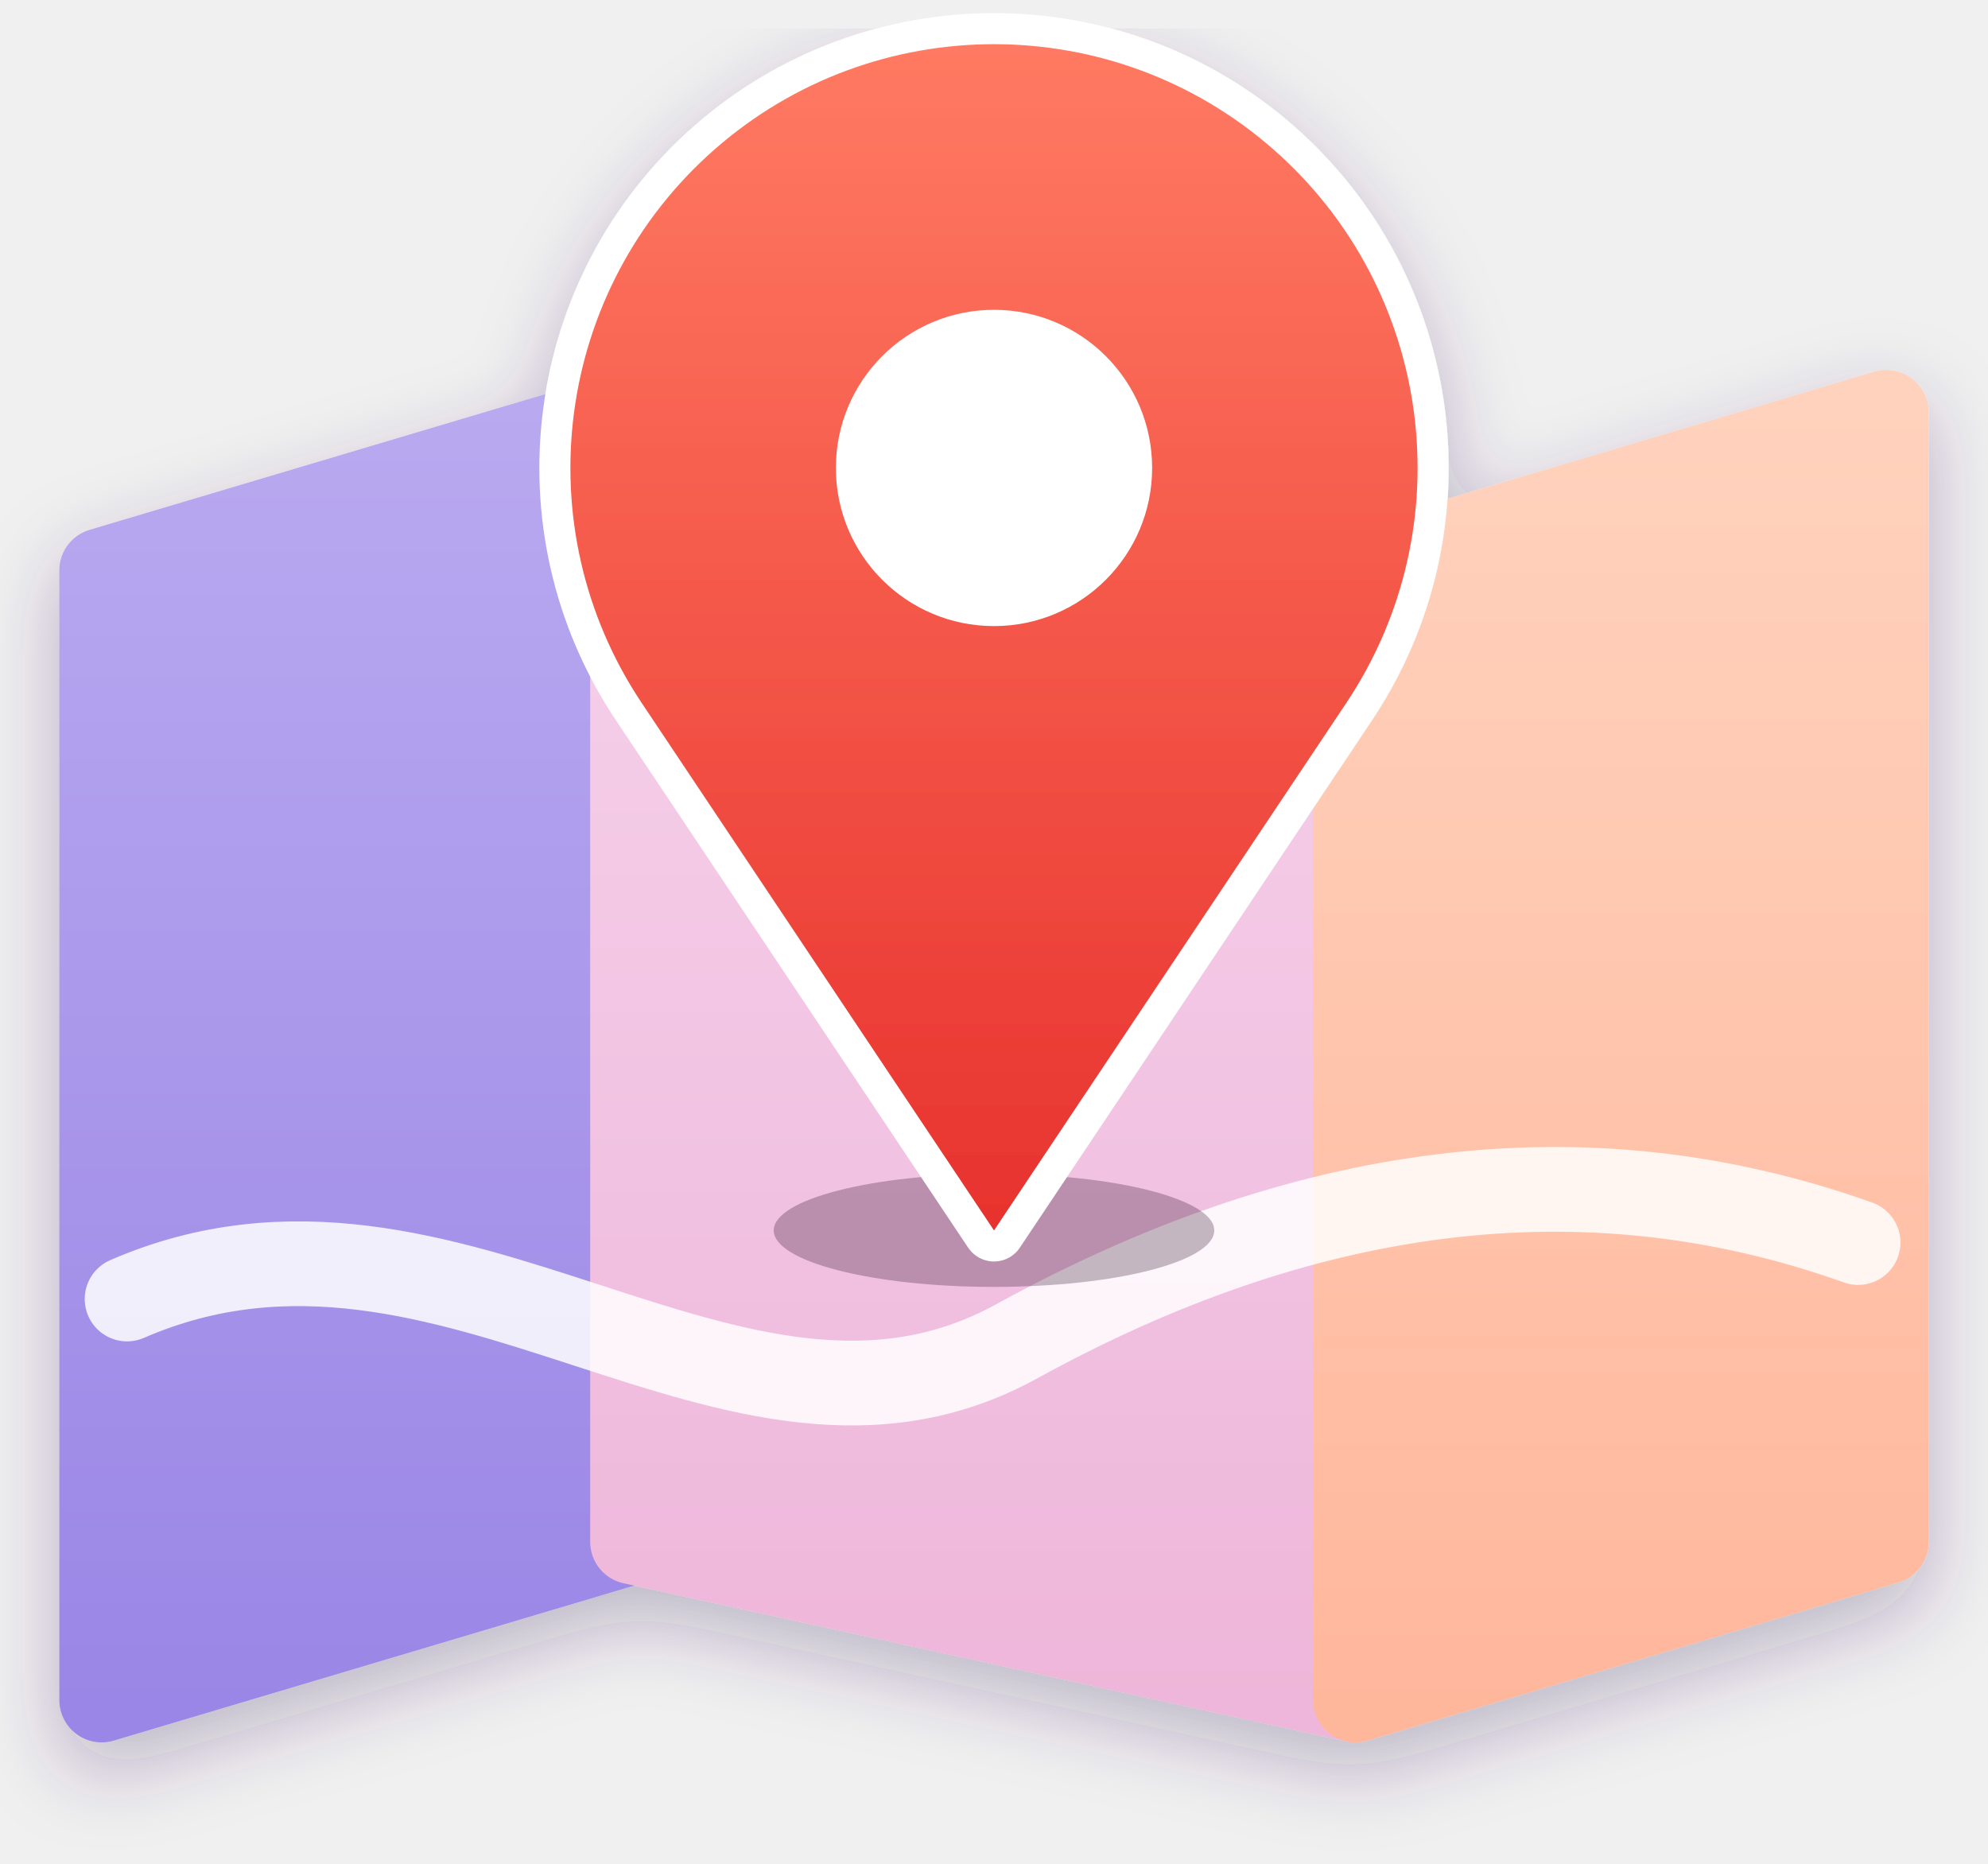
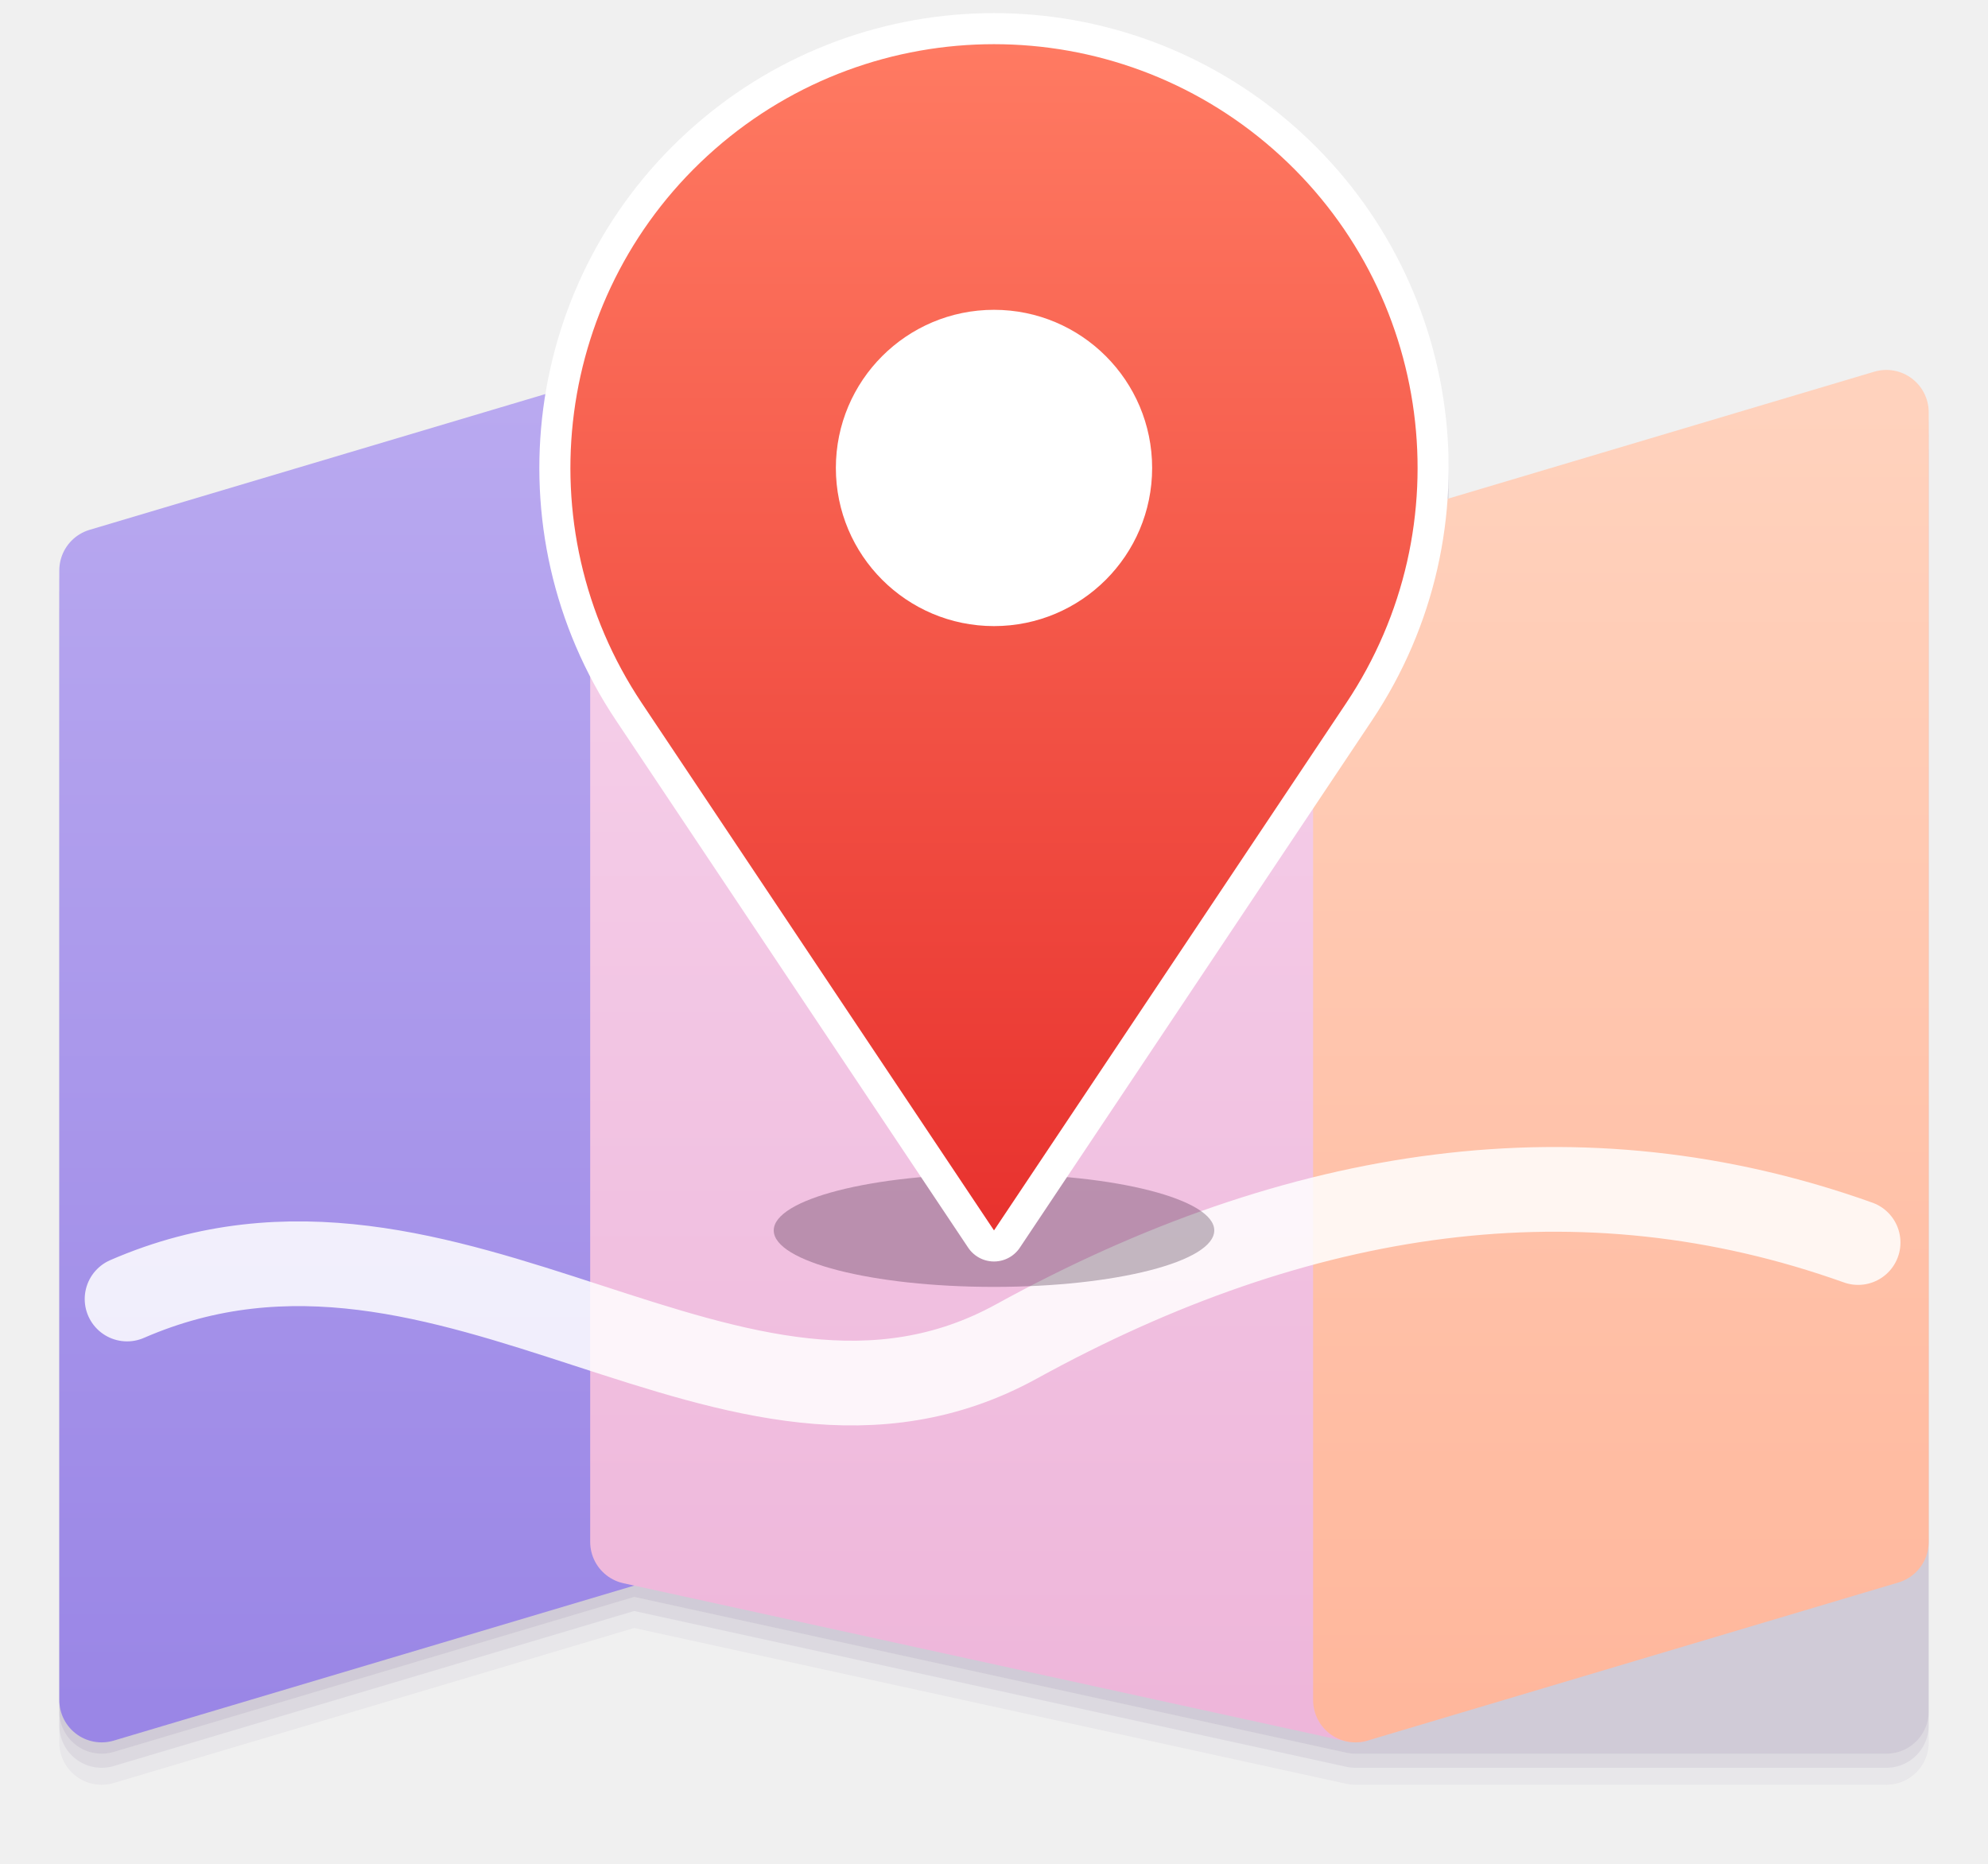
<svg xmlns="http://www.w3.org/2000/svg" width="704" height="660" viewBox="160 150 704 660">
  <defs>
    <linearGradient id="p0" x1="0" y1="0" x2="0" y2="1">
      <stop offset="0" stop-color="#b9a9f0" />
      <stop offset="1" stop-color="#9a86e6" />
    </linearGradient>
    <linearGradient id="p1" x1="0" y1="0" x2="0" y2="1">
      <stop offset="0" stop-color="#f6d3ec" />
      <stop offset="1" stop-color="#eeb6da" />
    </linearGradient>
    <linearGradient id="p2" x1="0" y1="0" x2="0" y2="1">
      <stop offset="0" stop-color="#ffd2bd" />
      <stop offset="1" stop-color="#ffb79c" />
    </linearGradient>
    <linearGradient id="pin" x1="0" y1="0" x2="0" y2="1">
      <stop offset="0" stop-color="#ff7a62" />
      <stop offset="1" stop-color="#e8322e" />
    </linearGradient>
-     <filter id="lift" x="-10%" y="-10%" width="120%" height="130%">
-       <feDropShadow dx="0" dy="10" stdDeviation="14" flood-color="#3a2060" flood-opacity="0.28" />
-     </filter>
  </defs>
-   <g filter="url(#lift)">
+   <g transform="translate(0 4)" fill="#3a2060" stroke="#3a2060" opacity="0.08">
    <g stroke-linejoin="round" stroke-width="30">
-       <polygon points="196,352 384,296 384,696 196,752" fill="url(#p0)" stroke="url(#p0)" />
-       <polygon points="384,296 640,352 640,752 384,696" fill="url(#p1)" stroke="url(#p1)" />
-       <polygon points="640,352 828,296 828,696 640,752" fill="url(#p2)" stroke="url(#p2)" />
+       <polygon points="196,352 384,296 640,352 828,296 828,752 640,752 384,696 196,752" />
    </g>
-     <path d="M 205 610 C 320 560, 420 680, 520 625 S 720 555, 818 590" fill="none" stroke="#ffffff" stroke-opacity="0.85" stroke-width="30" stroke-linecap="round" />
    <g transform="translate(0 -14.29)">
-       <ellipse cx="512" cy="600" rx="78" ry="20" fill="#2a0f2a" opacity="0.28" />
-       <path d="M 512 600 L 387.3 413.3 A 150 150 0 1 1 636.7 413.3 Z" fill="url(#pin)" stroke="#ffffff" stroke-width="22" stroke-linejoin="round" paint-order="stroke" />
-       <circle cx="512" cy="330" r="56" fill="#ffffff" />
+       <path d="M 512 600 L 387.3 413.3 A 150 150 0 1 1 636.7 413.3 Z" stroke-width="22" stroke-linejoin="round" />
    </g>
  </g>
+   <g transform="translate(0 9)" fill="#3a2060" stroke="#3a2060" opacity="0.07">
+     <g stroke-linejoin="round" stroke-width="30">
+       <polygon points="196,352 384,296 640,352 828,296 828,752 640,752 384,696 196,752" />
+     </g>
+     <g transform="translate(0 -14.29)">
+       <path d="M 512 600 L 387.3 413.3 A 150 150 0 1 1 636.7 413.3 Z" stroke-width="22" stroke-linejoin="round" />
+     </g>
+   </g>
+   <g transform="translate(0 15)" fill="#3a2060" stroke="#3a2060" opacity="0.05">
+     <g stroke-linejoin="round" stroke-width="30">
+       <polygon points="196,352 384,296 640,352 828,296 828,752 640,752 384,696 196,752" />
+     </g>
+     <g transform="translate(0 -14.29)">
+       <path d="M 512 600 L 387.3 413.3 A 150 150 0 1 1 636.7 413.3 Z" stroke-width="22" stroke-linejoin="round" />
+     </g>
+   </g>
+   <g stroke-linejoin="round" stroke-width="30">
+     <polygon points="196,352 384,296 384,696 196,752" fill="url(#p0)" stroke="url(#p0)" />
+     <polygon points="384,296 640,352 640,752 384,696" fill="url(#p1)" stroke="url(#p1)" />
+     <polygon points="640,352 828,296 828,696 640,752" fill="url(#p2)" stroke="url(#p2)" />
+   </g>
+   <path d="M 205 610 C 320 560, 420 680, 520 625 S 720 555, 818 590" fill="none" stroke="#ffffff" stroke-opacity="0.85" stroke-width="30" stroke-linecap="round" />
+   <g transform="translate(0 -14.29)">
+     <ellipse cx="512" cy="600" rx="78" ry="20" fill="#2a0f2a" opacity="0.28" />
+     <path d="M 512 600 L 387.3 413.3 A 150 150 0 1 1 636.7 413.3 Z" fill="url(#pin)" stroke="#ffffff" stroke-width="22" stroke-linejoin="round" paint-order="stroke" />
+     <circle cx="512" cy="330" r="56" fill="#ffffff" />
+   </g>
</svg>
